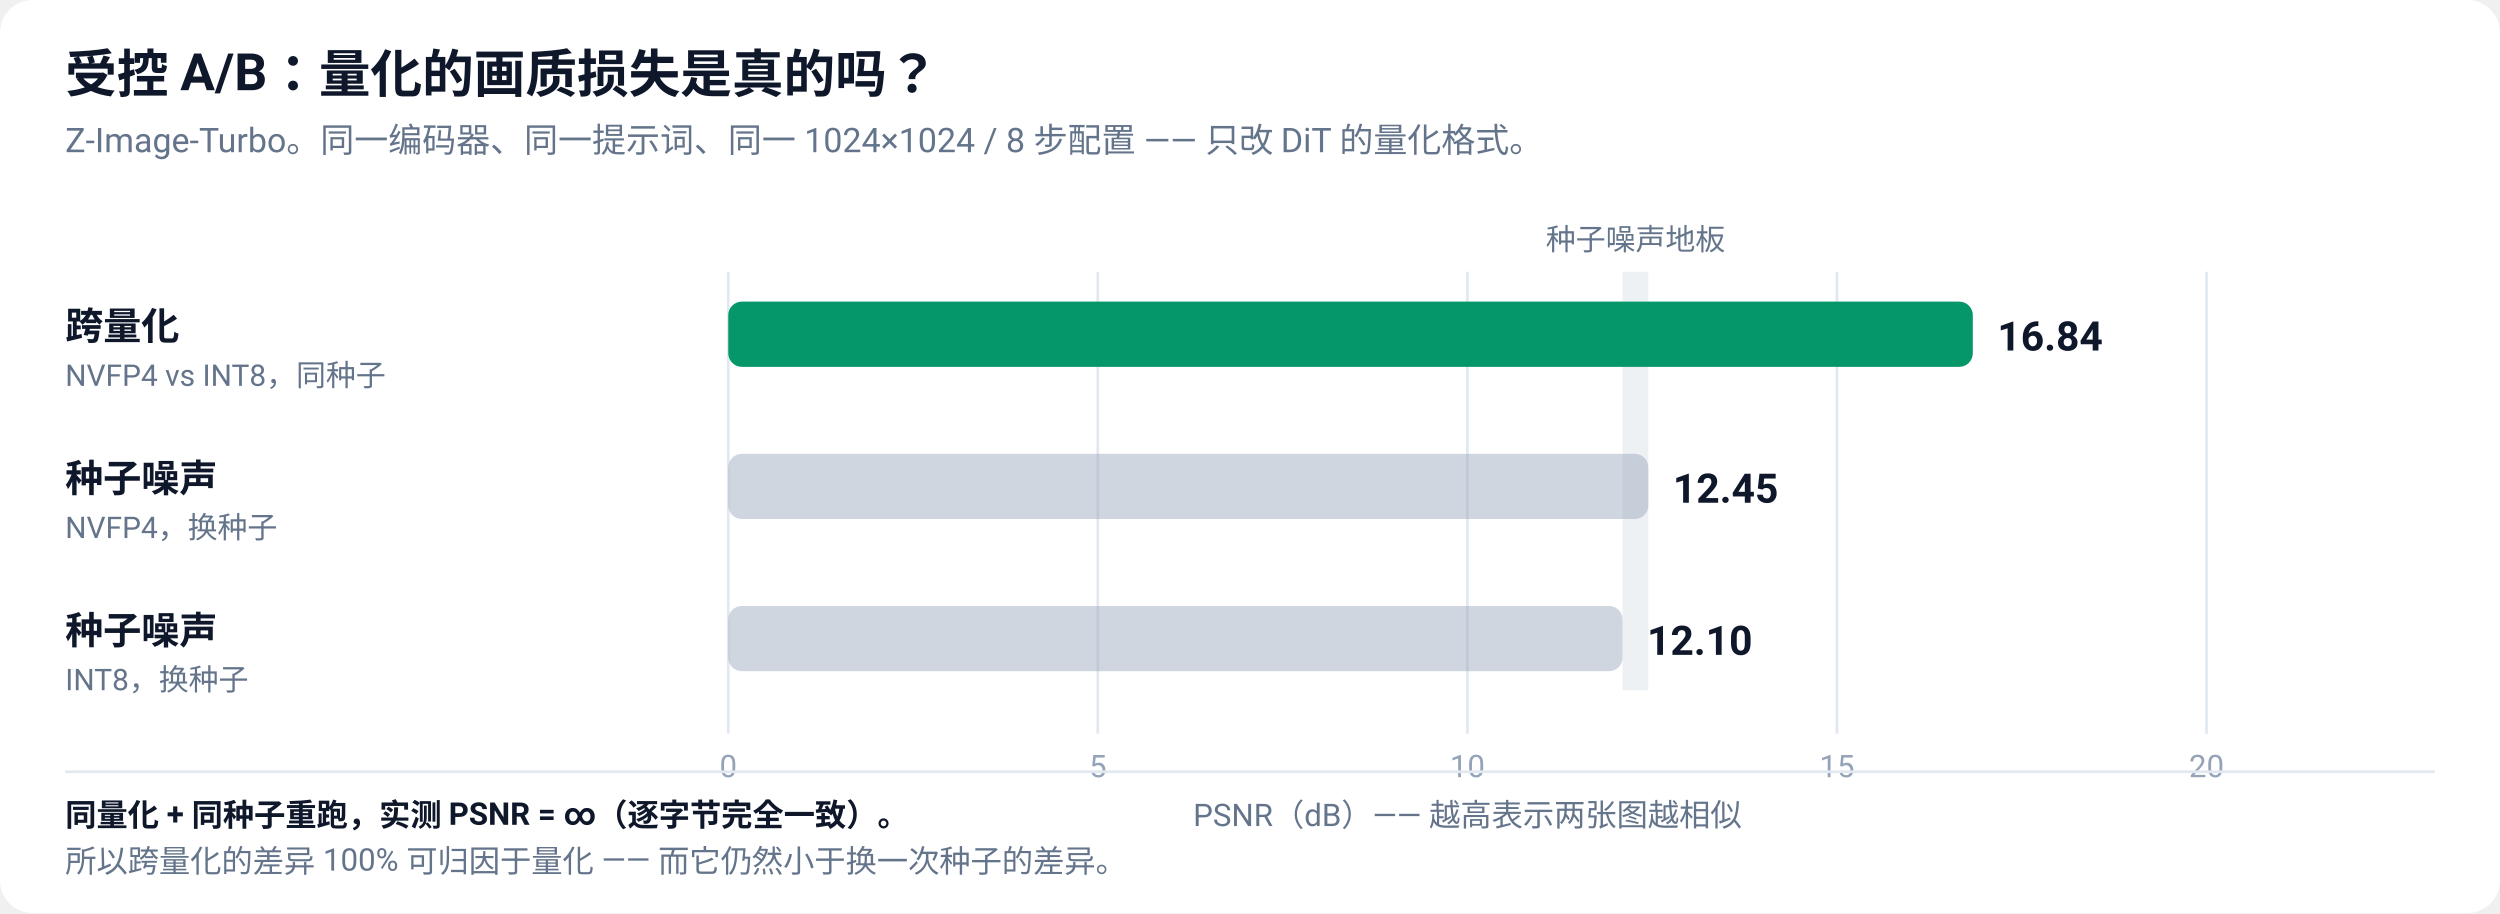
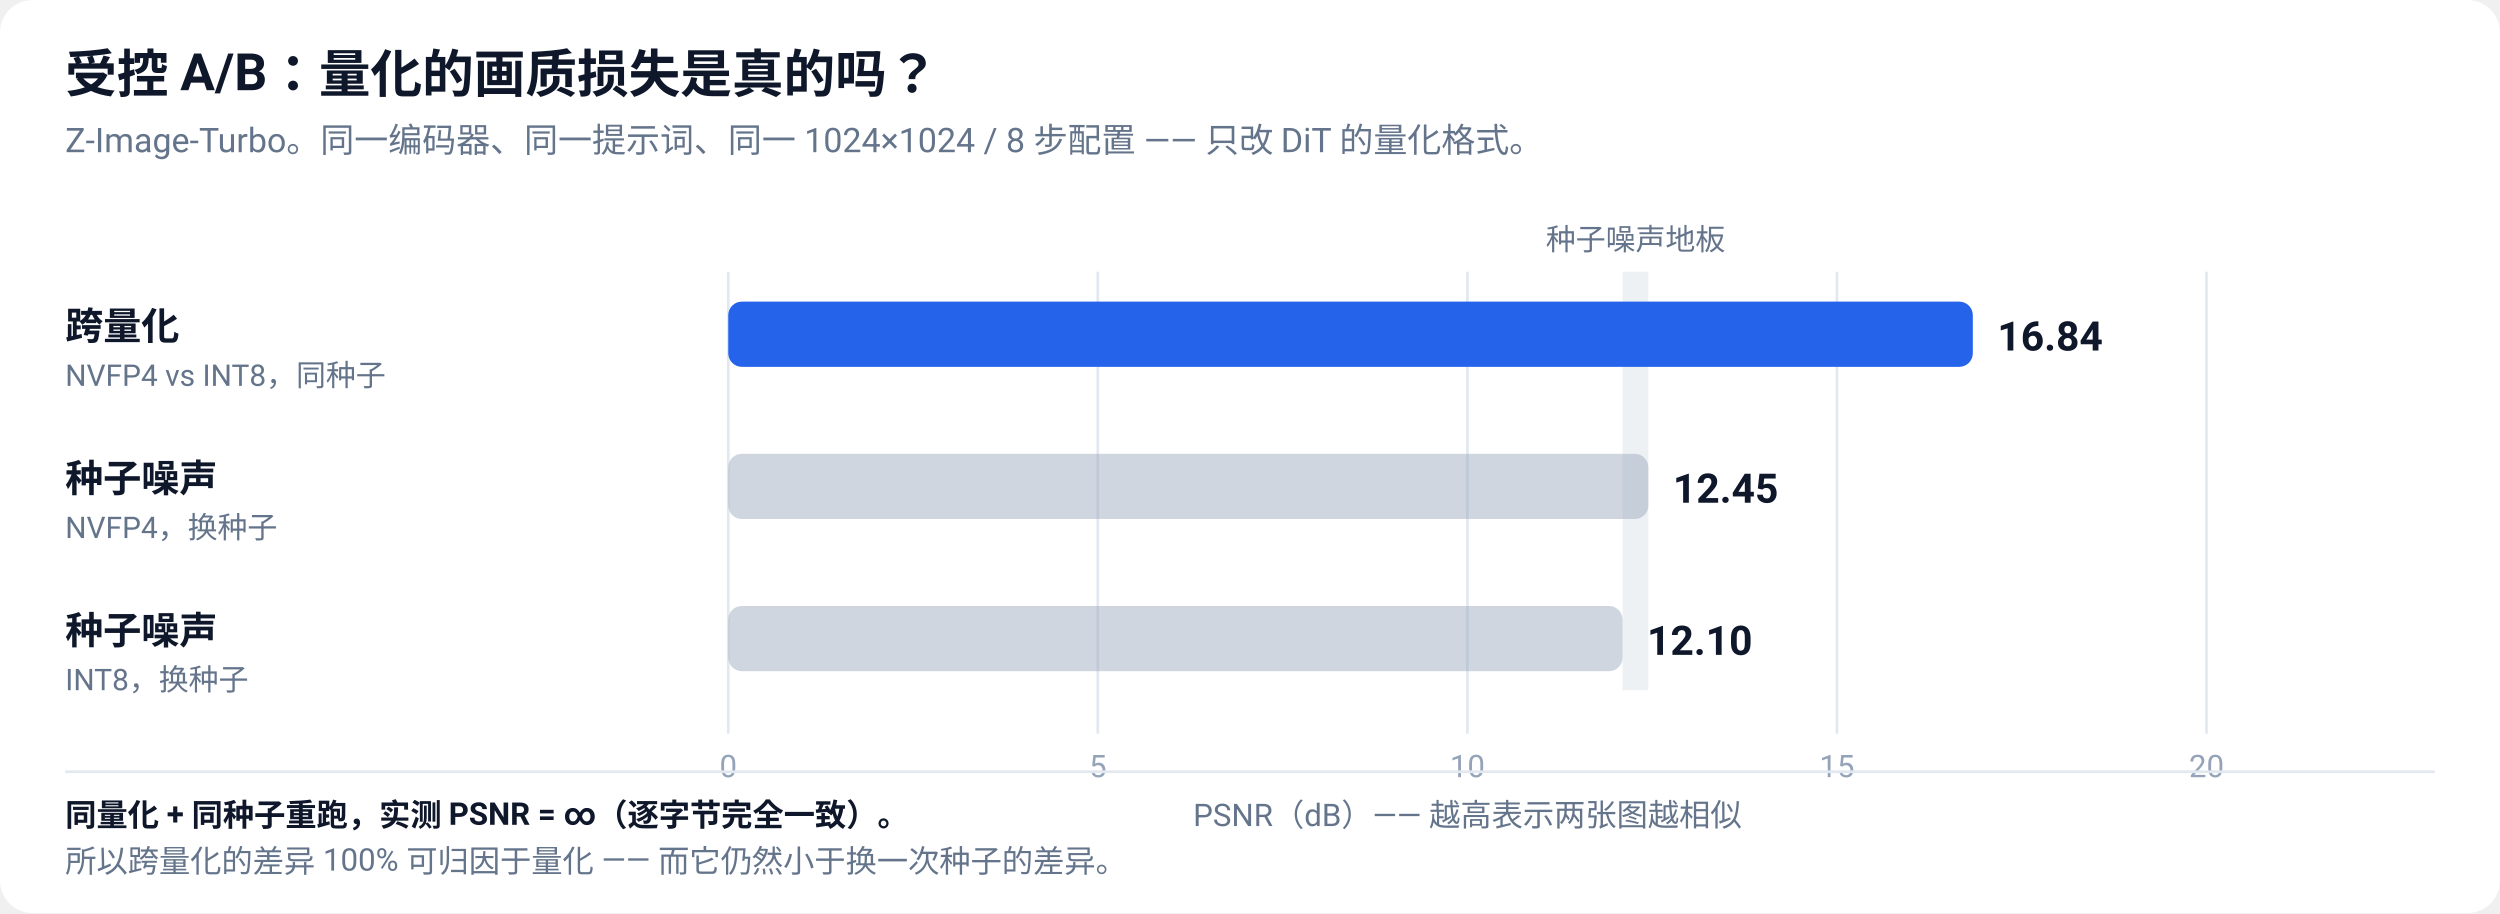
<svg xmlns="http://www.w3.org/2000/svg" viewBox="0 0 920 336" width="920" height="336" role="img" aria-label="受控 A/B：量化的画质损失是真的吗？">
  <rect x="0.0" y="0.0" width="920.0" height="336.0" rx="12" fill="#ffffff" />
  <text x="24" y="34" font-family="-apple-system,'Segoe UI',Roboto,Helvetica,Arial,sans-serif" font-size="19" fill="#0f172a" font-weight="700">受控 A/B：量化的画质损失是真的吗？</text>
  <text x="24" y="56" font-family="-apple-system,'Segoe UI',Roboto,Helvetica,Arial,sans-serif" font-size="12.5" fill="#64748b">Z-Image-Turbo。同一编码器、同一提示词、同一 1024×1024 / 8 步配置 —— 只改 DiT 的量化格式。</text>
  <line x1="268.0" y1="100.0" x2="268.0" y2="270.0" stroke="#e2e8f0" stroke-width="1" />
  <text x="268.0" y="286" font-family="-apple-system,'Segoe UI',Roboto,Helvetica,Arial,sans-serif" font-size="11.5" fill="#94a3b8" text-anchor="middle">0</text>
  <line x1="404.0" y1="100.0" x2="404.0" y2="270.0" stroke="#e2e8f0" stroke-width="1" />
  <text x="404.0" y="286" font-family="-apple-system,'Segoe UI',Roboto,Helvetica,Arial,sans-serif" font-size="11.5" fill="#94a3b8" text-anchor="middle">5</text>
  <line x1="540.0" y1="100.0" x2="540.0" y2="270.0" stroke="#e2e8f0" stroke-width="1" />
  <text x="540.0" y="286" font-family="-apple-system,'Segoe UI',Roboto,Helvetica,Arial,sans-serif" font-size="11.5" fill="#94a3b8" text-anchor="middle">10</text>
  <line x1="676.0" y1="100.0" x2="676.0" y2="270.0" stroke="#e2e8f0" stroke-width="1" />
  <text x="676.0" y="286" font-family="-apple-system,'Segoe UI',Roboto,Helvetica,Arial,sans-serif" font-size="11.5" fill="#94a3b8" text-anchor="middle">15</text>
  <line x1="812.0" y1="100.0" x2="812.0" y2="270.0" stroke="#e2e8f0" stroke-width="1" />
  <text x="812.0" y="286" font-family="-apple-system,'Segoe UI',Roboto,Helvetica,Arial,sans-serif" font-size="11.5" fill="#94a3b8" text-anchor="middle">20</text>
  <text x="540.0" y="304" font-family="-apple-system,'Segoe UI',Roboto,Helvetica,Arial,sans-serif" font-size="11.5" fill="#64748b" text-anchor="middle">PSNR（dB）—— 越高表示两张图越相似</text>
  <rect x="597.1" y="100.0" width="9.5" height="154.0" rx="0" fill="#94a3b8" opacity="0.16" />
  <text x="601.88" y="92" font-family="-apple-system,'Segoe UI',Roboto,Helvetica,Arial,sans-serif" font-size="11" fill="#64748b" text-anchor="middle">种子噪声地板</text>
  <text x="24" y="125" font-family="-apple-system,'Segoe UI',Roboto,Helvetica,Arial,sans-serif" font-size="14" fill="#0f172a" font-weight="600">跨量化</text>
  <text x="24" y="142" font-family="-apple-system,'Segoe UI',Roboto,Helvetica,Arial,sans-serif" font-size="11" fill="#64748b">NVFP4 vs INT8，同种子</text>
-   <rect x="268.0" y="111.0" width="458.0" height="24.0" rx="5" fill="#059669" opacity="1" />
+   <rect x="268.0" y="111.0" width="458.0" height="24.0" rx="5" fill="#2563eb" opacity="1" />
  <text x="735.048" y="129" font-family="-apple-system,'Segoe UI',Roboto,Helvetica,Arial,sans-serif" font-size="15" fill="#0f172a" font-weight="700">16.84</text>
  <text x="24" y="181" font-family="-apple-system,'Segoe UI',Roboto,Helvetica,Arial,sans-serif" font-size="14" fill="#0f172a" font-weight="600">种子噪声</text>
  <text x="24" y="198" font-family="-apple-system,'Segoe UI',Roboto,Helvetica,Arial,sans-serif" font-size="11" fill="#64748b">NVFP4，换种子</text>
  <rect x="268.0" y="167.0" width="338.6" height="24.0" rx="5" fill="#94a3b8" opacity="0.45" />
  <text x="615.64" y="185" font-family="-apple-system,'Segoe UI',Roboto,Helvetica,Arial,sans-serif" font-size="15" fill="#0f172a" font-weight="700">12.45</text>
  <text x="24" y="237" font-family="-apple-system,'Segoe UI',Roboto,Helvetica,Arial,sans-serif" font-size="14" fill="#0f172a" font-weight="600">种子噪声</text>
  <text x="24" y="254" font-family="-apple-system,'Segoe UI',Roboto,Helvetica,Arial,sans-serif" font-size="11" fill="#64748b">INT8，换种子</text>
  <rect x="268.0" y="223.0" width="329.1" height="24.0" rx="5" fill="#94a3b8" opacity="0.45" />
  <text x="606.12" y="241" font-family="-apple-system,'Segoe UI',Roboto,Helvetica,Arial,sans-serif" font-size="15" fill="#0f172a" font-weight="700">12.10</text>
  <line x1="24.0" y1="284.0" x2="896.0" y2="284.0" stroke="#e2e8f0" stroke-width="1" />
  <text x="24" y="304" font-family="-apple-system,'Segoe UI',Roboto,Helvetica,Arial,sans-serif" font-size="11.5" fill="#0f172a" font-weight="600">同量化 + 同种子重跑，实测 PSNR = ∞（逐字节完全一致）。</text>
  <text x="24" y="321" font-family="-apple-system,'Segoe UI',Roboto,Helvetica,Arial,sans-serif" font-size="11.5" fill="#64748b">所以跨量化的差异 100% 可归因于量化 —— 而它仍然小于换一次种子的差异。</text>
</svg>
